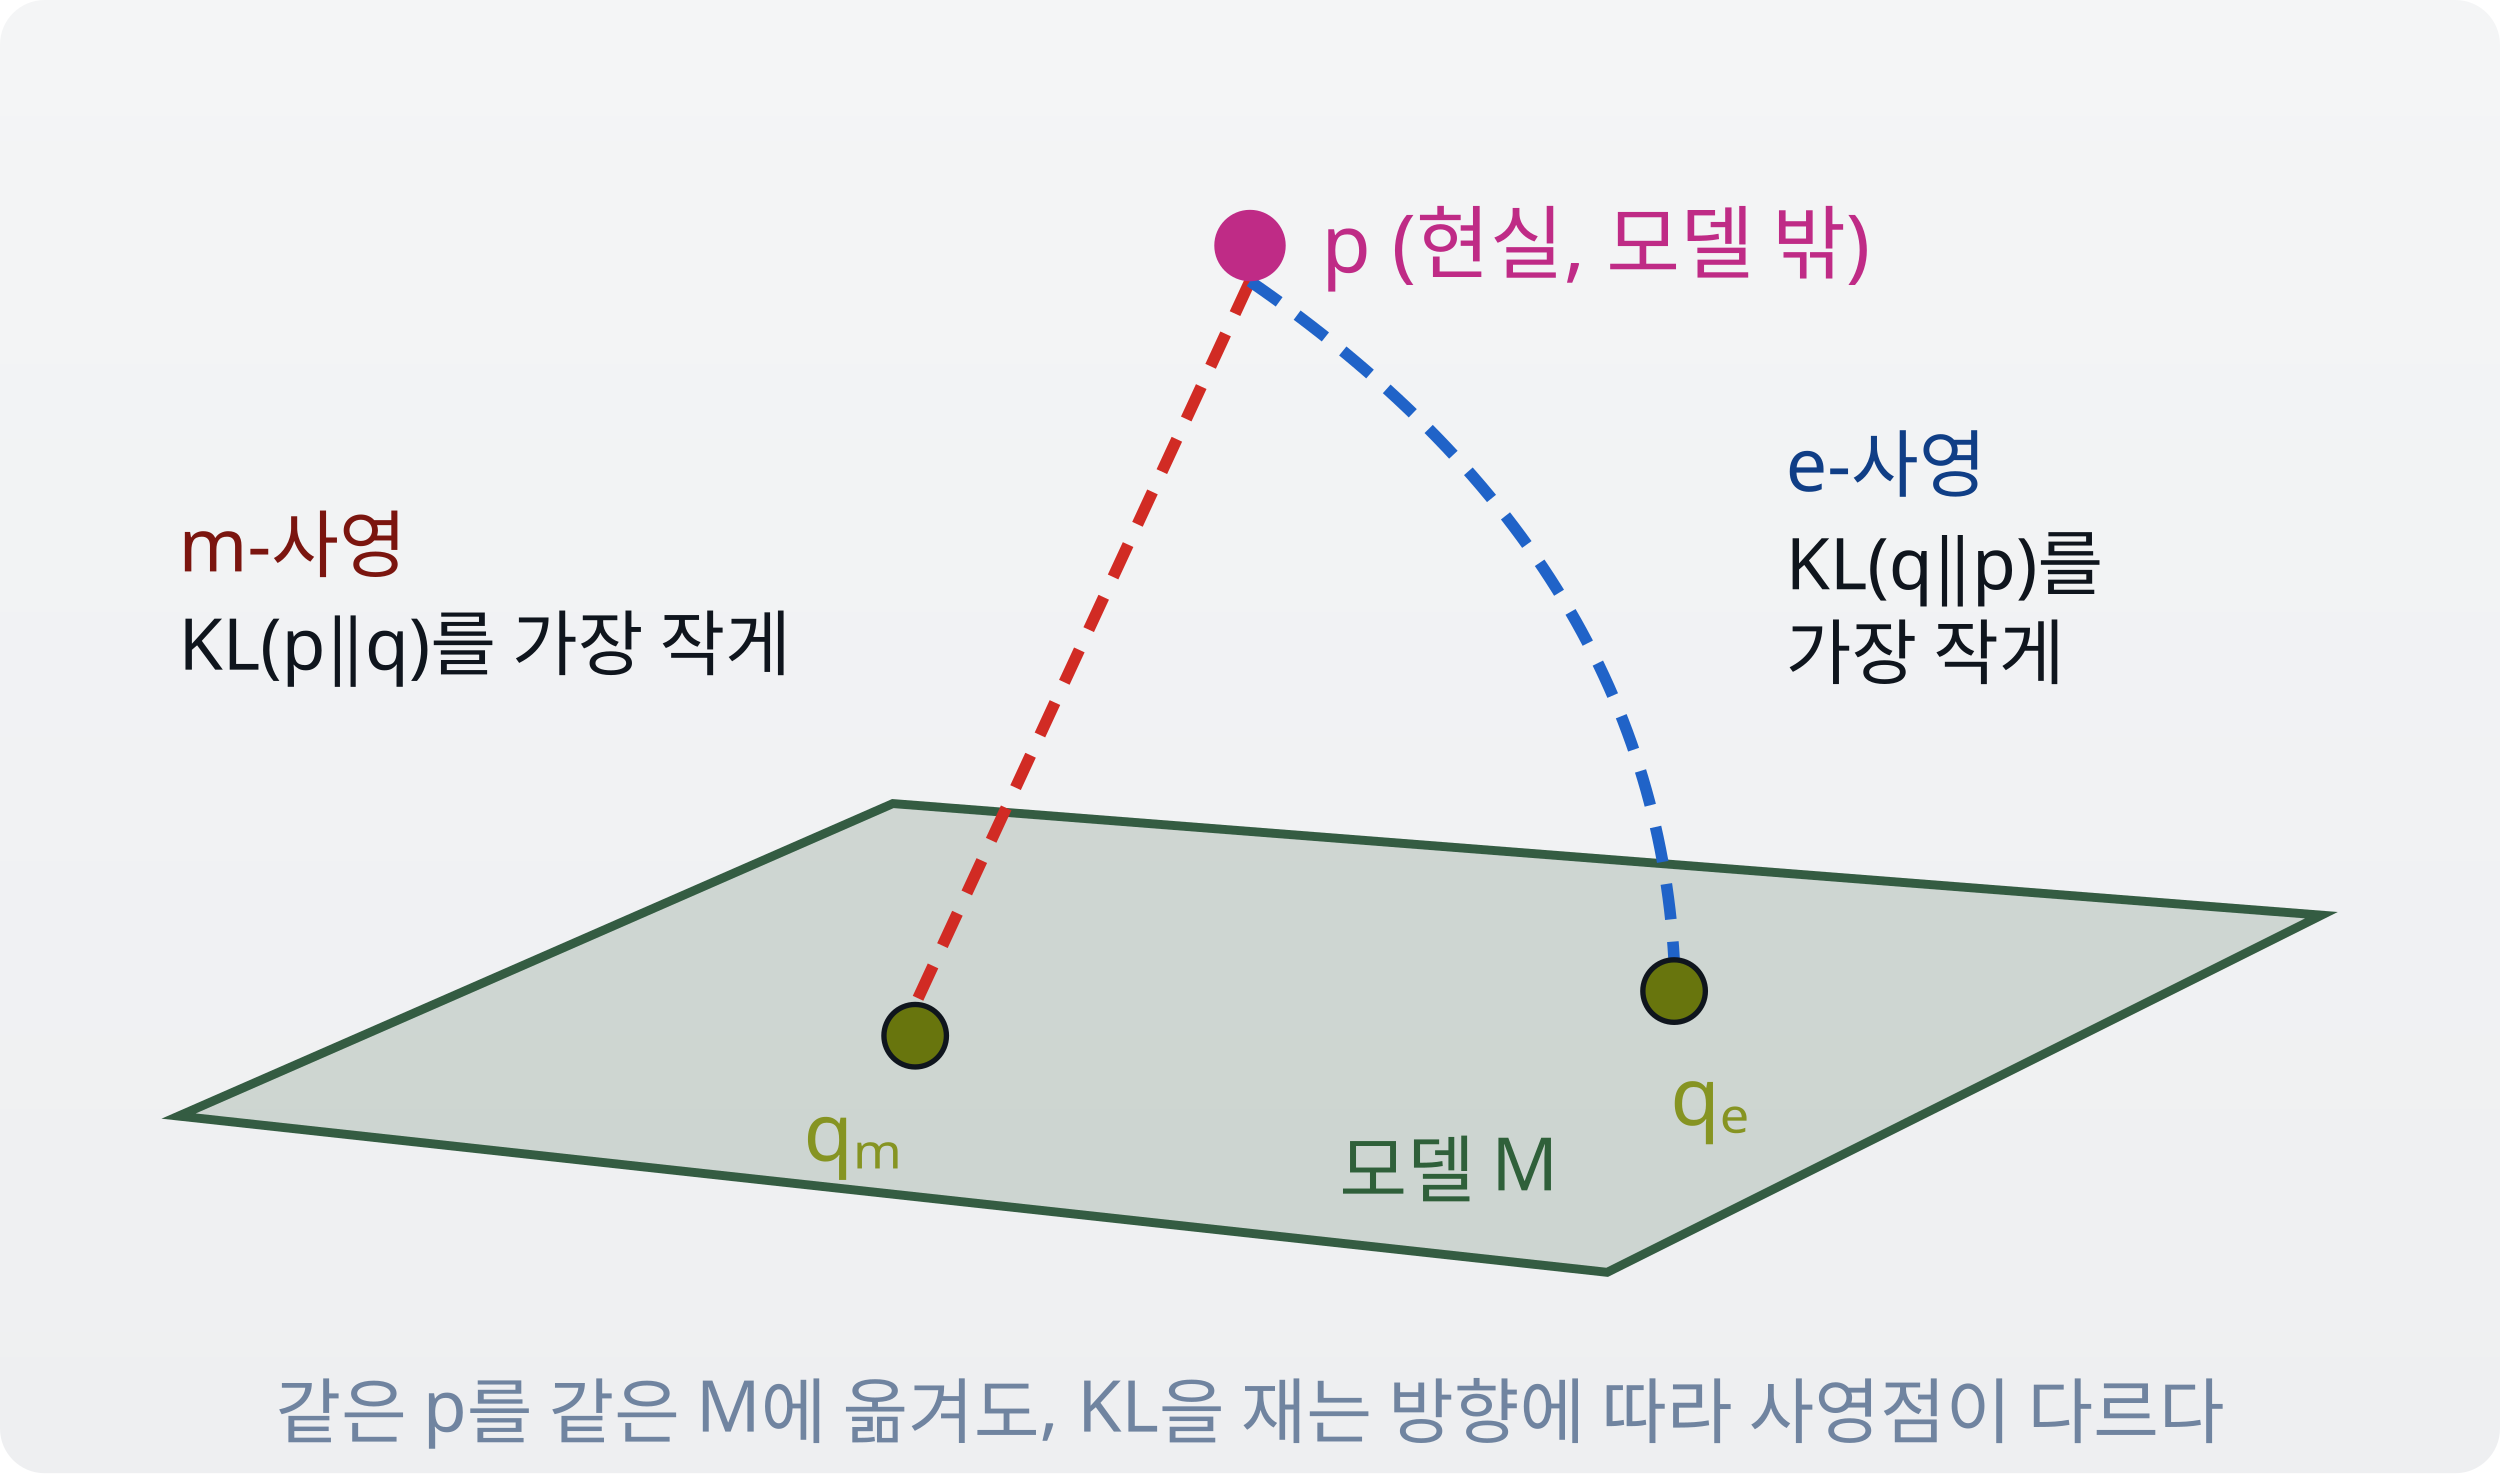
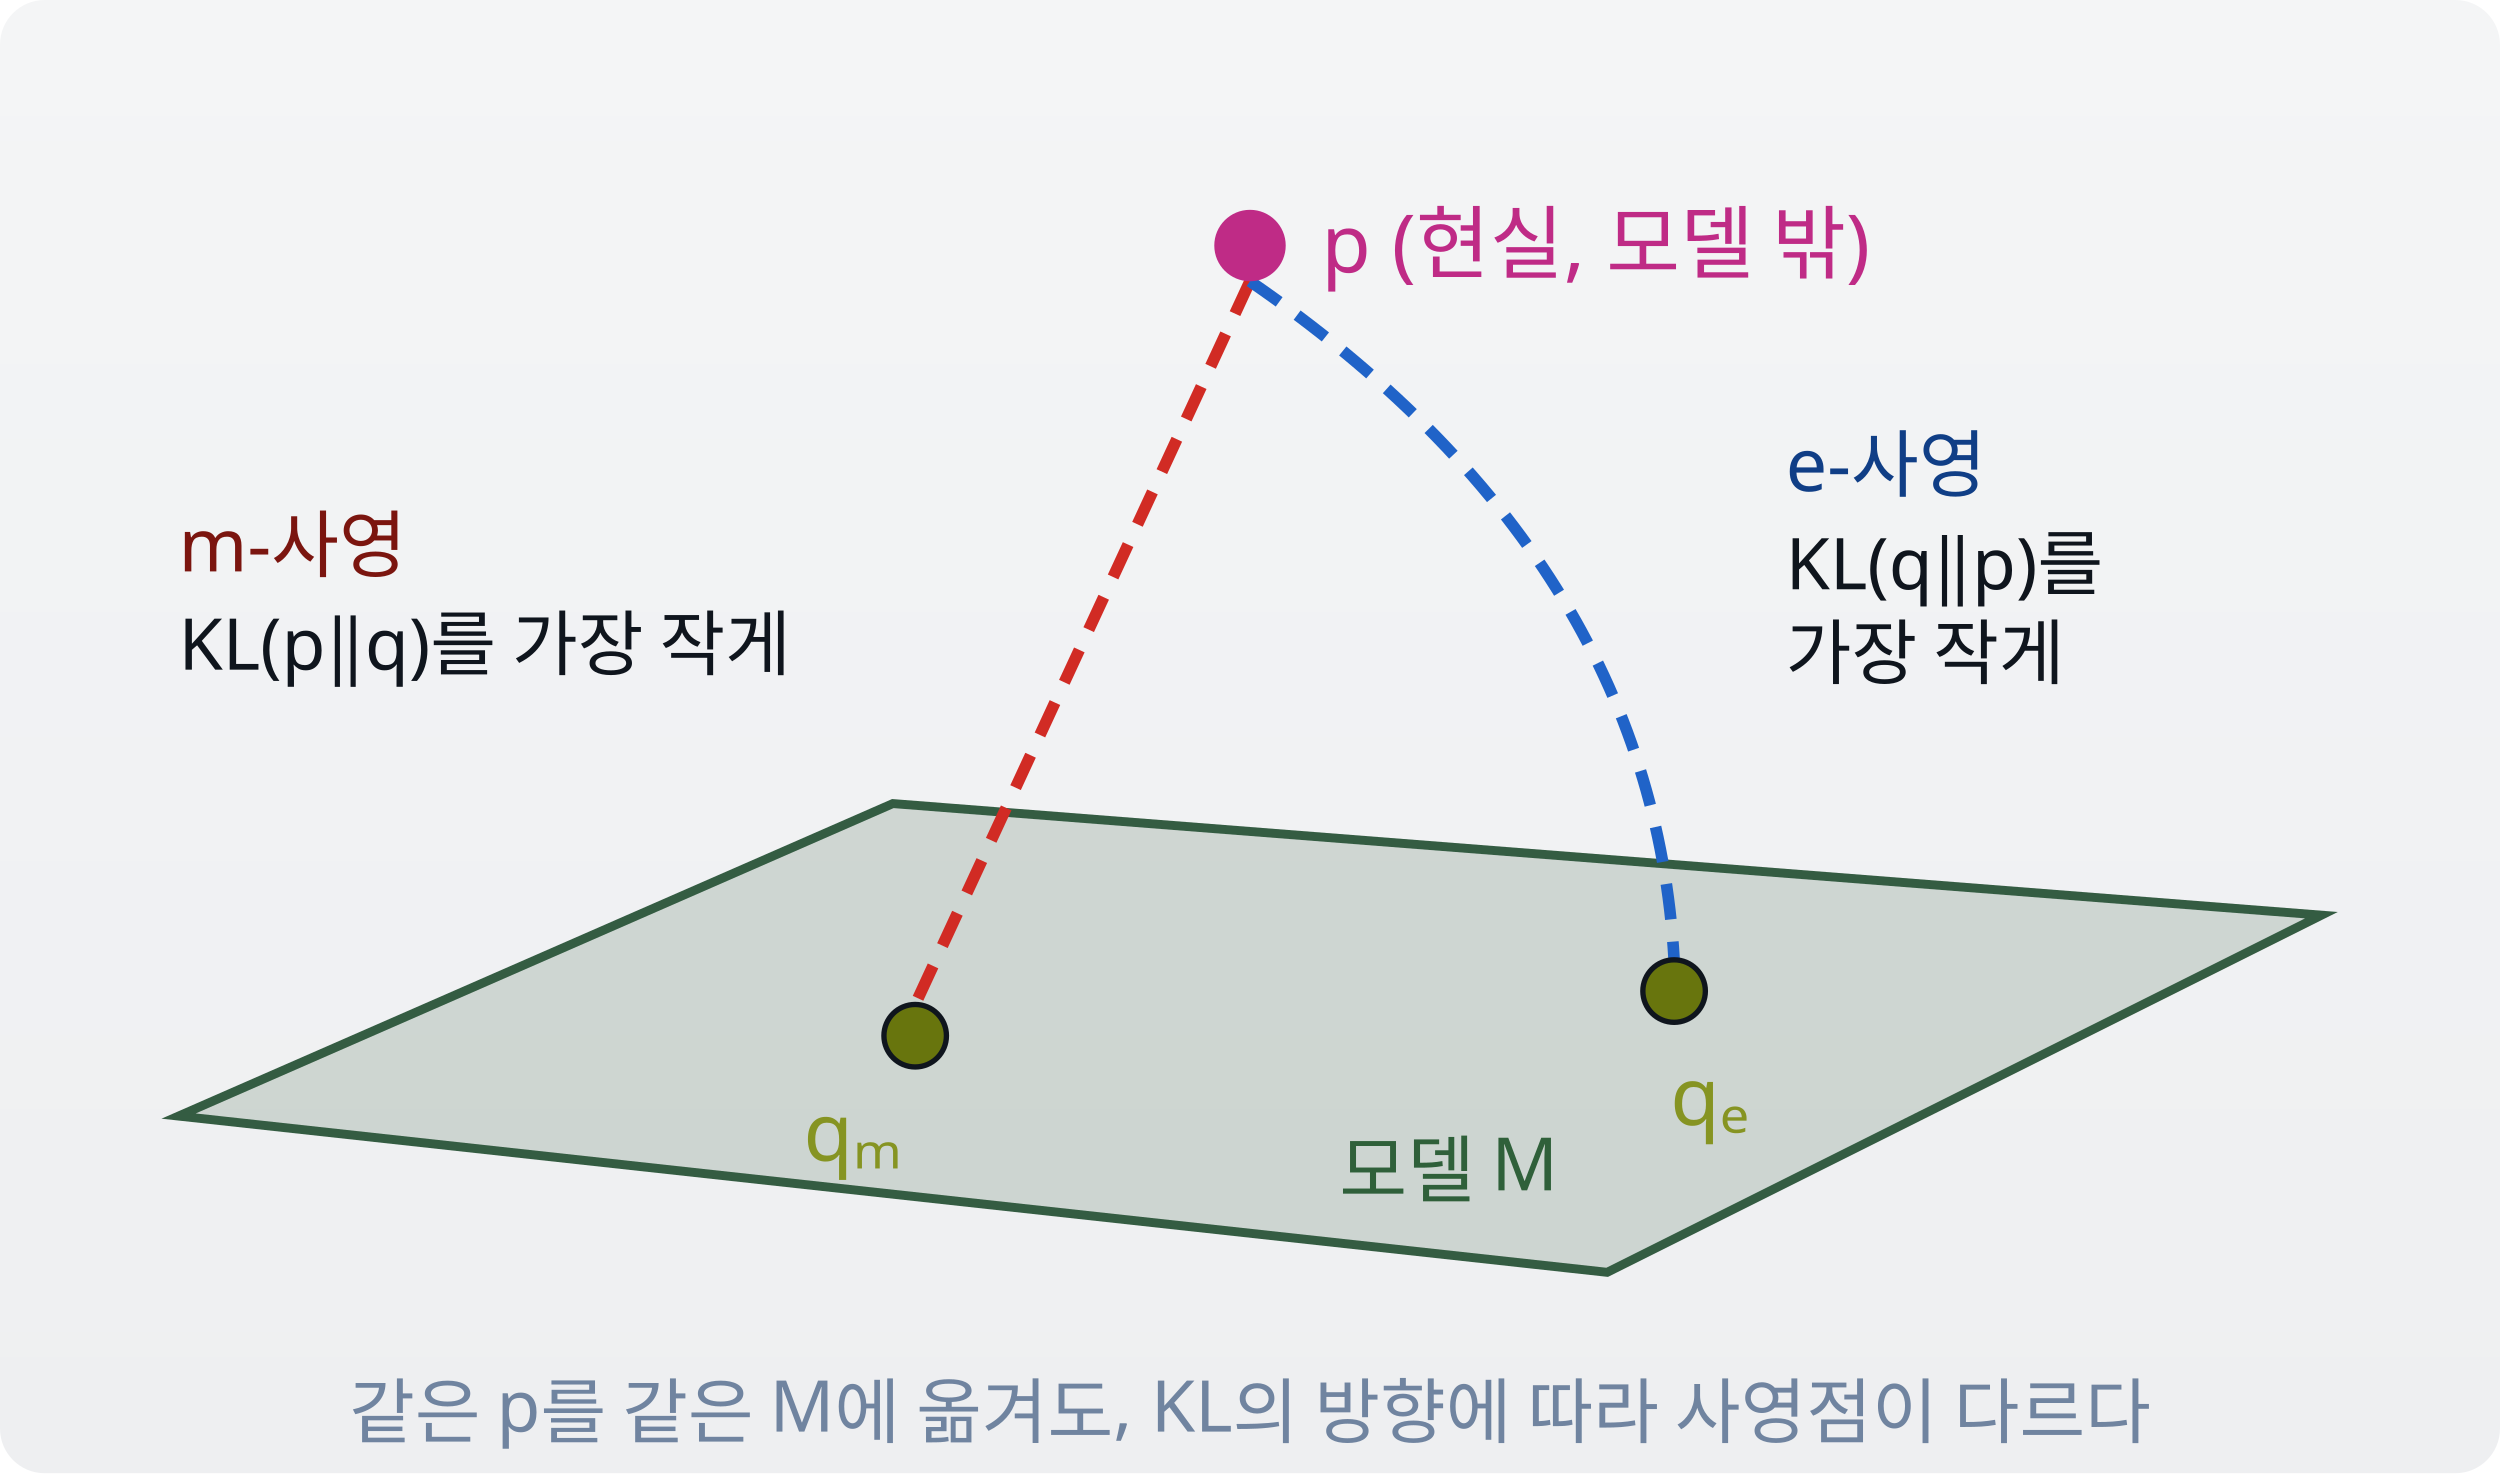
<svg xmlns="http://www.w3.org/2000/svg" viewBox="0 0 560 330" font-family="'Noto Sans KR', sans-serif">
  <defs>
    <linearGradient id="bg11p" x1="0" y1="0" x2="0" y2="1">
      <stop offset="0%" stop-color="#f4f5f6" />
      <stop offset="100%" stop-color="#eeeff1" />
    </linearGradient>
  </defs>
  <rect width="560" height="330" fill="url(#bg11p)" rx="10" />
  <path d="M 40 250 L 200 180 L 520 205 L 360 285 Z" fill="#345c42" fill-opacity="0.18" stroke="#345c42" stroke-width="2" />
  <text x="300" y="268" font-size="16.5" fill="#2f603a">모델 M</text>
  <path d="M 280 63 L 205 225" stroke="#d12b24" stroke-width="2.6" stroke-dasharray="8 5" fill="none" />
  <path d="M 280 63 Q 370 125 375 215" stroke="#2063c8" stroke-width="2.6" stroke-dasharray="8 5" fill="none" />
  <circle cx="280" cy="55" r="8" fill="#bf2b86" />
  <text x="296" y="61" font-size="18" fill="#bf2b86">p (현실, 모델 밖)</text>
  <circle cx="205" cy="232" r="7" fill="#68750d" stroke="#0f151d" stroke-width="1.2" />
  <circle cx="375" cy="222" r="7" fill="#68750d" stroke="#0f151d" stroke-width="1.2" />
  <text x="191" y="260" font-size="18" fill="#869422" text-anchor="middle">qₘ</text>
  <text x="383" y="252" font-size="18" fill="#869422" text-anchor="middle">qₑ</text>
  <text x="40" y="128" font-size="16.5" fill="#7b150f">m-사영</text>
  <text x="40" y="150" font-size="16" fill="#0f151d">KL(p‖q)를 가장 작게</text>
  <text x="400" y="110" font-size="16.5" fill="#103e86">e-사영</text>
  <text x="400" y="132" font-size="16" fill="#0f151d">KL(q‖p)를</text>
  <text x="400" y="152" font-size="16" fill="#0f151d">가장 작게</text>
-   <text x="280" y="322" font-size="16" fill="#7084a0" text-anchor="middle">같은 p를 같은 M에 옮겨도, KL을 재는 방향에 따라 사영점이 다르다</text>
+   <text x="280" y="322" font-size="16" fill="#7084a0" text-anchor="middle">같은 p를 같은 M에 옮겨도, KL의 방향에 따라 사영점이 다르다</text>
</svg>
